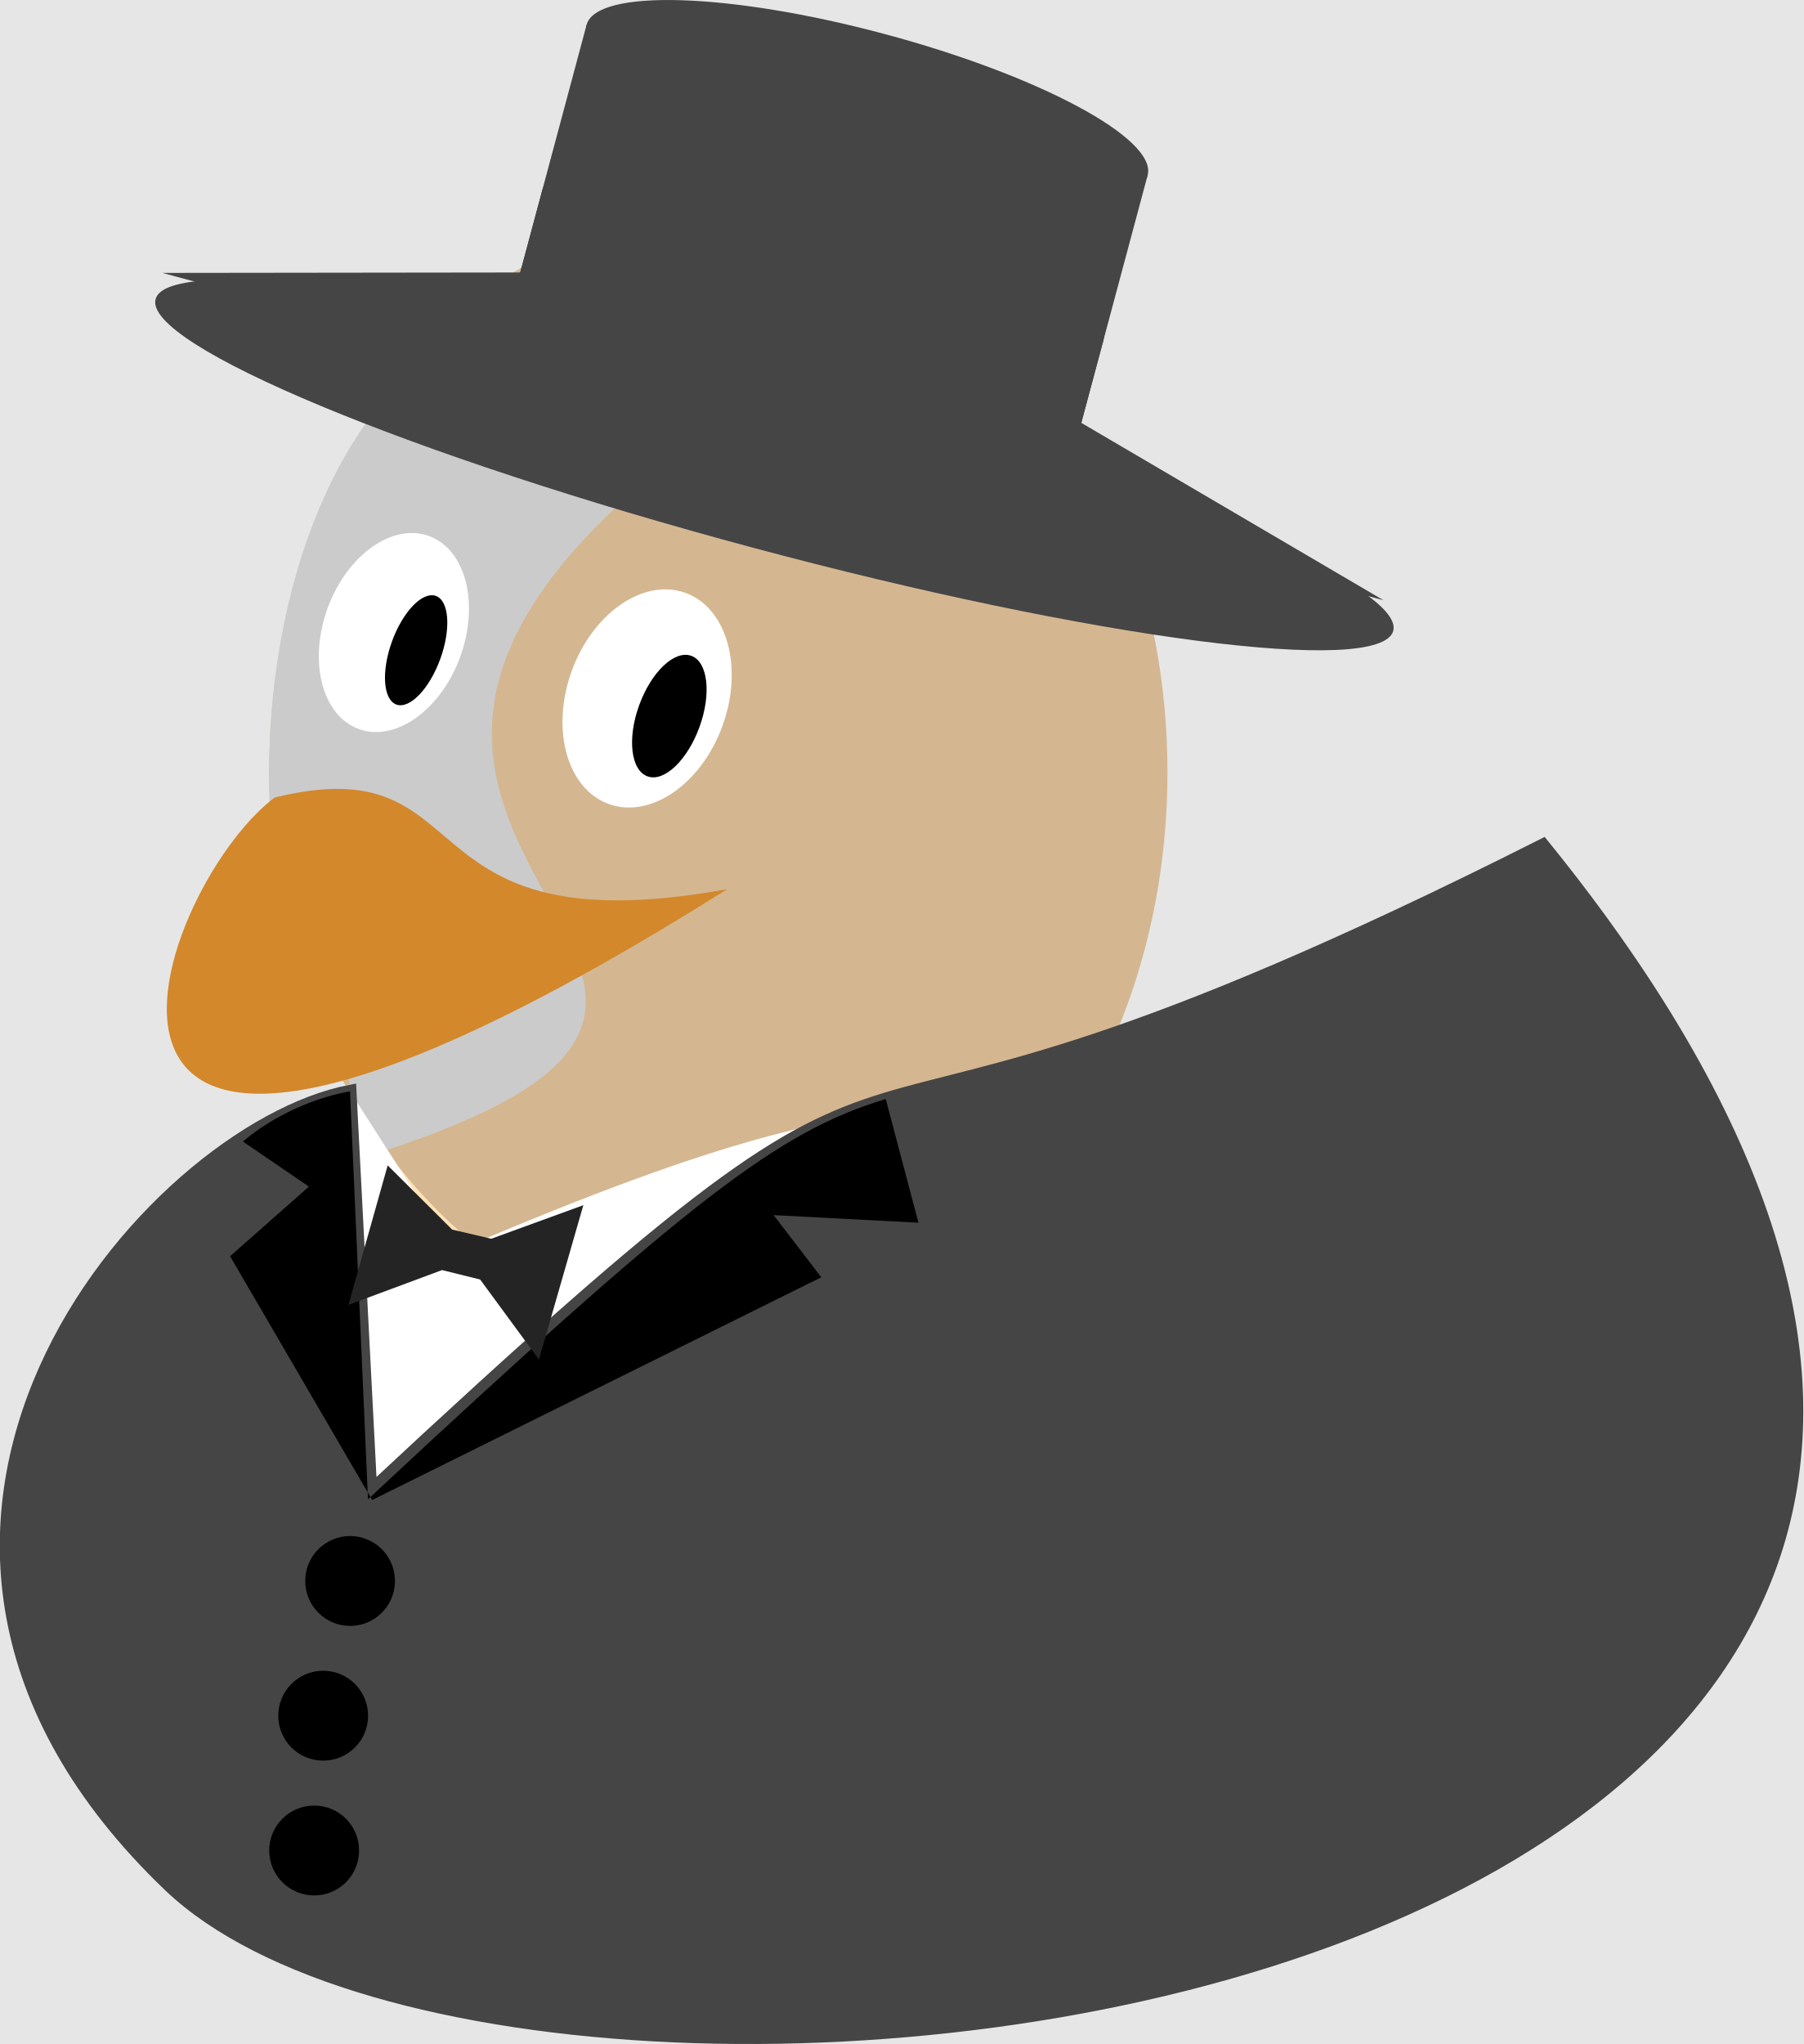
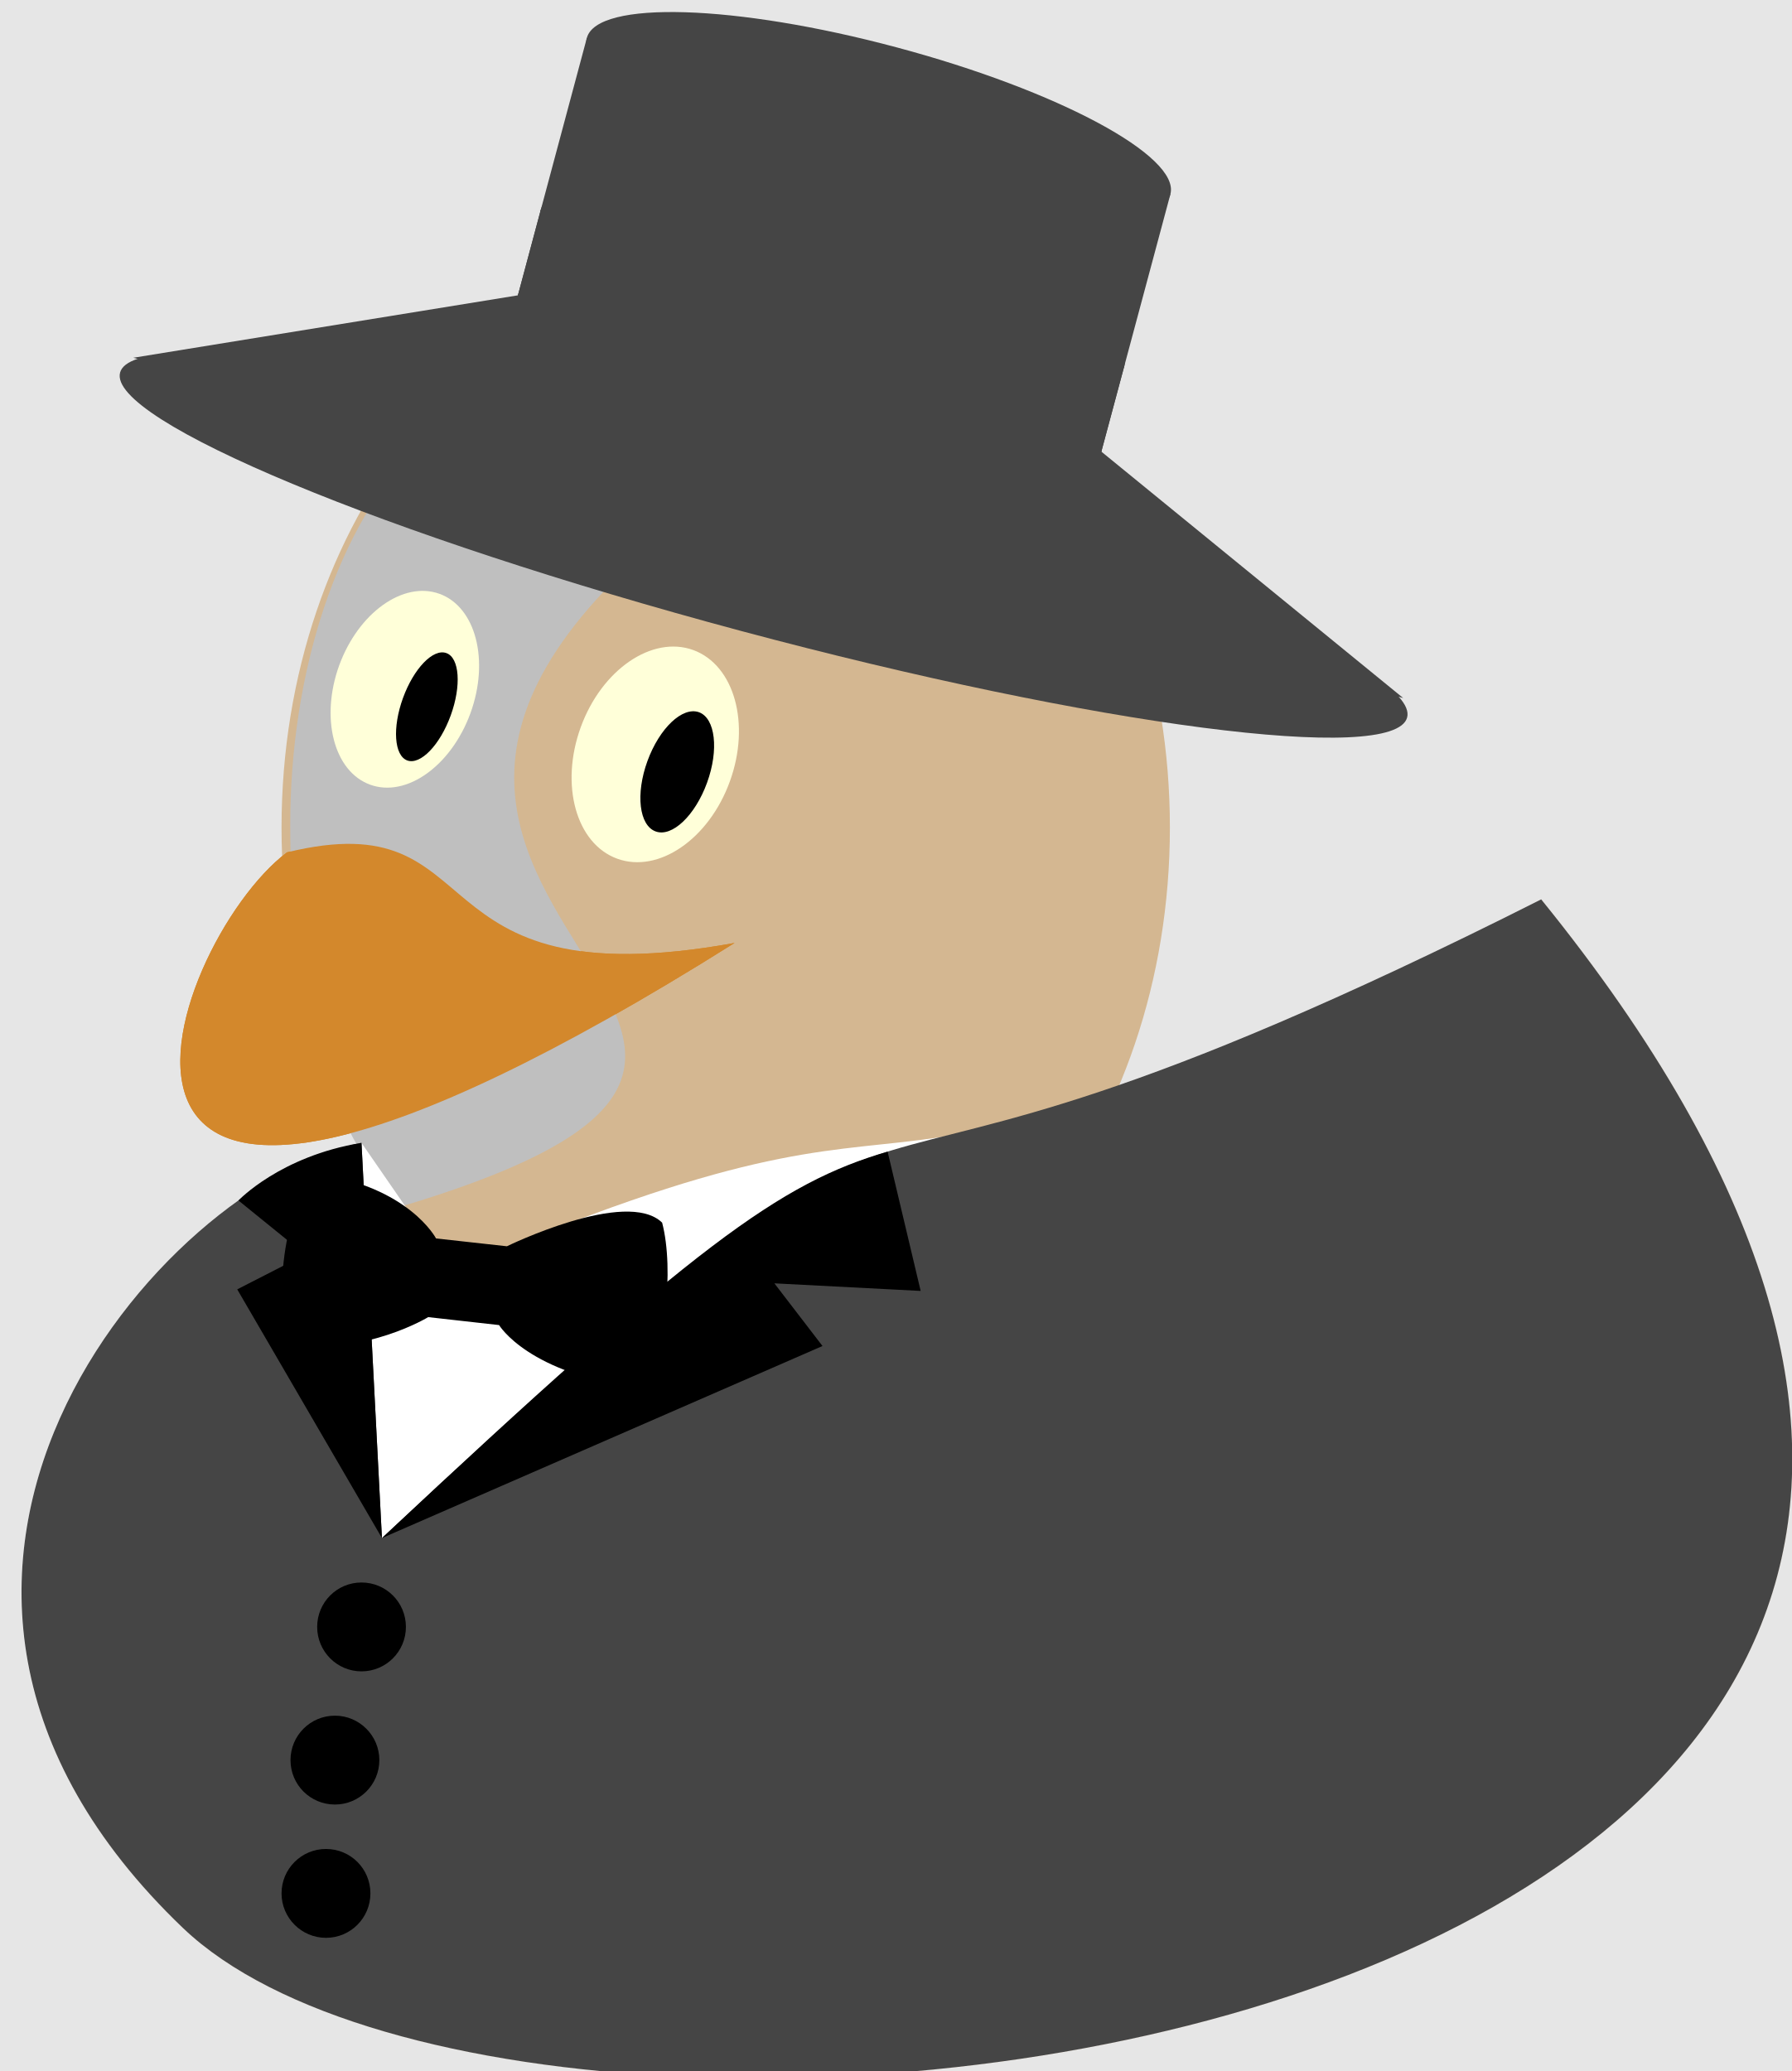
- <svg xmlns="http://www.w3.org/2000/svg" width="49.167mm" height="55.718mm" viewBox="0 0 49.167 55.718" version="1.1" id="svg8">
-   <defs id="defs2">
-     <clipPath id="clipPath1759" clipPathUnits="userSpaceOnUse">
-       <path id="path1757" d="M 0,0 H 85.447 V 47.793 H 0 Z" />
-     </clipPath>
-     <clipPath id="clipPath1869" clipPathUnits="userSpaceOnUse">
-       <path id="path1867" d="M 0,0 H 63.153 V 66.922 H 0 Z" />
-     </clipPath>
-     <clipPath id="clipPath2011" clipPathUnits="userSpaceOnUse">
-       <path id="path2009" d="M 0,0 H 63.153 V 63.379 H 0 Z" />
-     </clipPath>
-     <clipPath id="clipPath2073" clipPathUnits="userSpaceOnUse">
-       <path id="path2071" d="M 0,0 H 63.153 V 63.379 H 0 Z" />
-     </clipPath>
-     <clipPath id="clipPath2135" clipPathUnits="userSpaceOnUse">
-       <path id="path2133" d="M 0,0 H 63.153 V 63.379 H 0 Z" />
-     </clipPath>
-     <clipPath id="clipPath2197" clipPathUnits="userSpaceOnUse">
-       <path id="path2195" d="M 0,0 H 63.153 V 63.379 H 0 Z" />
-     </clipPath>
-     <clipPath id="clipPath2259" clipPathUnits="userSpaceOnUse">
-       <path id="path2257" d="M 0,0 H 63.153 V 63.379 H 0 Z" />
-     </clipPath>
-   </defs>
-   <g id="layer1" transform="translate(-137.1046,-118.2645)">
-     <rect style="opacity:1;fill:#e6e6e6;fill-opacity:1;fill-rule:evenodd;stroke:none;stroke-width:2" id="rect107" width="90.092" height="83.642" x="123.343" y="102.167" />
-     <g style="stroke-width:2.874" id="g110" transform="matrix(0.1227643,0,0,-0.1227643,291.3076,189.225)" />
-     <g style="stroke-width:2.874" id="g112" transform="matrix(0.1227643,0,0,-0.1227643,291.3076,189.225)" />
-     <g style="stroke-width:2.874" id="g114" transform="matrix(0.1227643,0,0,-0.1227643,291.3076,189.225)" />
-     <g style="stroke-width:2.874" id="g116" transform="matrix(0.1227643,0,0,-0.1227643,291.3076,189.225)" />
-     <g id="g1845" transform="matrix(0.7016891,0.07366,0.07366,-0.7016891,-85.11641,142.6756)" />
-     <g id="g1975" transform="matrix(0.3359503,0.1076043,0.1076043,-0.3359503,-84.6577,142.6896)" />
-     <g id="g1995" transform="matrix(0.3527778,0,0,-0.3527778,-85.08,145.4725)" />
-     <g id="g2057" transform="matrix(0.09411405,-0.048387,-0.048387,-0.09411405,-60.90934,150.7005)" />
-     <g id="g2119" transform="matrix(0.08787694,-0.00737306,-0.00737306,-0.08787694,-54.64148,144.3259)" />
-     <g id="g2181" transform="matrix(0.06448778,0.02861028,0.02861028,-0.06448778,-45.81819,139.806)" />
-     <g id="g2243" transform="matrix(0.0493395,0.01910292,0.01910292,-0.0493395,-37.12037,143.8421)" />
-     <g id="g2305" transform="matrix(0.04175125,-0.00694972,-0.00694972,-0.04175125,-29.7926,149.5928)" />
-     <path id="path14" style="fill:#ffe1b4;fill-opacity:1;fill-rule:nonzero;stroke:none;stroke-width:0.353" d="m 147.213,148.013 c -6.025,1.052 -15.624,11.951 -5.485,21.65 10.162,9.697 63.042,3.206 37.446,-28.363 -21.55,11.586 -14.155,0.982 -31.961,6.713 z" />
-     <path id="path16" style="fill:#d4b791;fill-opacity:1;fill-rule:nonzero;stroke:none;stroke-width:0.353" d="m 168.937,139.319 c 0,-8.454 -5.481,-15.309 -12.245,-15.309 -6.763,0 -12.248,6.855 -12.248,15.309 0,8.454 5.485,15.306 12.248,15.306 6.763,0 12.245,-6.852 12.245,-15.306 z" />
-     <path d="m 158.384,128.674 c -8.776,-6.038 -13.94,2.191 -13.94,10.645 0,8.454 2.433,4.253 2.247,10.595 17.042,-5.151 -7.688,-8.682 11.693,-21.24 z" style="fill:#cbcbcb;fill-opacity:1;fill-rule:nonzero;stroke:none;stroke-width:0.353" id="path1163" />
-     <path id="path18" style="fill:#d3882c;fill-opacity:1;fill-rule:nonzero;stroke:none;stroke-width:0.353" d="m 144.593,140.004 c 5.805,-1.42 3.307,4.138 12.342,2.498 -20.253,12.737 -15.697,0.023 -12.342,-2.498 z" />
-     <path id="path20" style="fill:#ffffff;fill-opacity:1;fill-rule:nonzero;stroke:none;stroke-width:0.353" d="m 156.804,138.05 c 0.577,-1.586 0.129,-3.209 -1.009,-3.624 -1.134,-0.411 -2.525,0.54 -3.102,2.13 -0.577,1.59 -0.128,3.213 1.009,3.624 1.134,0.416 2.525,-0.54 3.102,-2.13 z" />
-     <path id="path22" style="fill:#000000;fill-opacity:1;fill-rule:nonzero;stroke:none;stroke-width:0.353" d="m 156.176,138.083 c 0.331,-0.907 0.23,-1.778 -0.222,-1.941 -0.456,-0.165 -1.09,0.435 -1.421,1.344 -0.331,0.908 -0.229,1.776 0.226,1.941 0.452,0.166 1.087,-0.435 1.417,-1.344 z" />
-     <path id="path24" style="fill:#ffffff;fill-opacity:1;fill-rule:nonzero;stroke:none;stroke-width:0.353" d="m 149.653,136.167 c 0.53,-1.455 0.149,-2.926 -0.851,-3.291 -0.999,-0.365 -2.237,0.52 -2.767,1.971 -0.526,1.455 -0.149,2.926 0.854,3.291 1,0.365 2.234,-0.52 2.765,-1.971 z" />
-     <path id="path26" style="fill:#000000;fill-opacity:1;fill-rule:nonzero;stroke:none;stroke-width:0.353" d="m 149.109,136.228 c 0.297,-0.816 0.243,-1.586 -0.118,-1.718 -0.365,-0.132 -0.901,0.422 -1.198,1.238 -0.296,0.817 -0.243,1.586 0.118,1.722 0.365,0.131 0.901,-0.426 1.198,-1.242 z" />
-     <path id="path28" style="fill:#ffffff;fill-opacity:1;fill-rule:nonzero;stroke:none;stroke-width:0.353" d="m 146.648,148.013 c -5.46,1.052 -15.059,11.951 -4.92,21.65 10.162,9.697 63.042,3.206 37.446,-28.363 -21.55,10.851 -13.797,4.27 -29.714,11.101 z" />
-     <path id="path30" style="fill:#454545;fill-opacity:1;fill-rule:nonzero;stroke:#454545;stroke-width:0.353" d="m 146.648,148.013 c -5.46,1.052 -15.059,11.951 -4.92,21.65 10.162,9.697 63.042,3.206 37.446,-28.363 -22.97,11.586 -14.155,1.006 -31.961,17.611 z" />
-     <path id="path32" style="fill:#000000;fill-opacity:1;fill-rule:nonzero;stroke:none;stroke-width:0.353" d="m 147.874,161.361 c 0,-0.678 -0.547,-1.225 -1.225,-1.225 -0.675,0 -1.222,0.547 -1.222,1.225 0,0.675 0.547,1.225 1.222,1.225 0.678,0 1.225,-0.55 1.225,-1.225 z m -0.733,3.672 c 0,-0.675 -0.549,-1.225 -1.224,-1.225 -0.679,0 -1.225,0.55 -1.225,1.225 0,0.678 0.546,1.225 1.225,1.225 0.675,0 1.224,-0.547 1.224,-1.225 z m -0.246,3.675 c 0,-0.678 -0.546,-1.225 -1.225,-1.225 -0.675,0 -1.225,0.547 -1.225,1.225 0,0.675 0.55,1.225 1.225,1.225 0.679,0 1.225,-0.55 1.225,-1.225 z" />
-     <path id="path36" style="fill:#000000;fill-opacity:1;fill-rule:nonzero;stroke:none;stroke-width:0.353" d="m 146.648,148.013 c -1.795,0.33 -2.919,1.37 -2.919,1.37 l 1.799,1.228 -2.15,1.897 3.874,6.645 12.245,-6.071 -1.299,-1.694 3.949,0.206 -0.892,-3.371 c -2.892,0.88 -5.214,2.608 -14.117,10.911 z" />
-     <path id="path38" style="fill:#242424;fill-opacity:1;fill-rule:evenodd;stroke:none;stroke-width:0.353" d="m 147.675,150.032 -1.07,3.803 2.552,-0.949 1.039,0.257 1.603,2.183 1.211,-4.209 -2.511,0.915 -1.066,-0.25 z" />
-     <path id="path1342" style="fill:#454545;fill-opacity:1;fill-rule:nonzero;stroke:none;stroke-width:0.353" d="m 175.093,135.461 c 0.333,-1.243 -6.951,-4.274 -16.27,-6.771 -9.319,-2.497 -17.143,-3.514 -17.476,-2.271 -0.333,1.243 6.951,4.274 16.27,6.771 9.319,2.497 17.143,3.514 17.476,2.271 z" />
-     <path id="path1346" style="fill:#454545;fill-opacity:1;fill-rule:nonzero;stroke:none;stroke-width:0.353" d="m 150.385,129.066 2.713,-10.124 15.298,4.099 -2.713,10.124 z" />
-     <path id="path1350" style="fill:#454545;fill-opacity:1;fill-rule:nonzero;stroke:none;stroke-width:0.353" d="m 168.396,123.042 c 0.266,-0.994 -2.942,-2.717 -7.167,-3.849 -4.224,-1.132 -7.865,-1.244 -8.131,-0.25 -0.266,0.994 2.942,2.717 7.167,3.849 4.224,1.132 7.865,1.244 8.131,0.25 z" />
-     <path id="path1354" style="fill:#454545;fill-opacity:1;fill-rule:nonzero;stroke:none;stroke-width:0.353" d="m 141.53,125.704 33.296,8.922 -8.239,-4.835 -15.298,-4.099 z" />
-     <path id="path1358" style="fill:#454545;fill-opacity:1;fill-rule:nonzero;stroke:none;stroke-width:0.353" d="m 166.587,129.791 c 0.266,-0.994 -2.942,-2.717 -7.167,-3.849 -4.224,-1.132 -7.865,-1.244 -8.131,-0.25 -0.266,0.994 2.942,2.717 7.167,3.849 4.224,1.132 7.865,1.244 8.131,0.25 z" />
-     <path id="path1362" style="fill:#454545;fill-opacity:1;fill-rule:nonzero;stroke:none;stroke-width:0.353" d="m 151.289,125.692 0.603,-2.25 15.298,4.099 -0.603,2.25 z" />
-     <path id="path1366" style="fill:#454545;fill-opacity:1;fill-rule:nonzero;stroke:none;stroke-width:0.353" d="m 167.19,127.541 c 0.266,-0.994 -2.942,-2.717 -7.167,-3.849 -4.224,-1.132 -7.865,-1.244 -8.131,-0.25 -0.266,0.994 2.942,2.717 7.167,3.849 4.224,1.132 7.865,1.244 8.131,0.25 z" />
-     <g id="g4716" transform="matrix(0.3527778,0,0,-0.3527778,-68.17744,133.0945)">
-       <g id="g4718" />
+ <svg xmlns="http://www.w3.org/2000/svg" version="1.1" viewBox="0 -66.093 57.175 66.093">
+   <g id="page1">
+     <g transform="matrix(1 0 0 -1 0 0)">
+       <path d="M0 0H57.391V66.34H0Z" fill="#e6e6e6" />
+       <path d="M12.188 29.621C5.215 28.402 -5.895 15.789 5.84 4.562C17.602 -6.66 78.805 0.852 49.18 37.391C24.238 23.98 32.797 36.254 12.188 29.621Z" fill="#d4b791" />
+       <path d="M37.332 39.684C37.332 49.469 30.988 57.402 23.16 57.402C15.332 57.402 8.984 49.469 8.984 39.684C8.984 29.898 15.332 21.969 23.16 21.969C30.988 21.969 37.332 29.898 37.332 39.684Z" fill="#d4b791" />
+       <path d="M9.156 38.891C15.875 40.535 12.984 34.102 23.441 36C0 21.262 5.273 35.973 9.156 38.891Z" fill="#d3882c" />
+       <path d="M23.289 41.152C23.957 42.988 23.438 44.867 22.121 45.348C20.809 45.824 19.199 44.723 18.531 42.883C17.863 41.043 18.383 39.164 19.699 38.688C21.012 38.211 22.621 39.312 23.289 41.152Z" fill="#ffffd9" />
+       <path d="M22.562 41.113C22.945 42.164 22.828 43.172 22.305 43.363C21.777 43.551 21.043 42.855 20.66 41.805C20.277 40.754 20.395 39.75 20.922 39.559C21.445 39.367 22.18 40.062 22.562 41.113Z" />
+       <path d="M15.012 43.332C15.625 45.016 15.184 46.719 14.027 47.141C12.871 47.562 11.438 46.539 10.824 44.859C10.215 43.176 10.652 41.473 11.812 41.051C12.969 40.629 14.398 41.652 15.012 43.332Z" fill="#ffffd9" />
+       <path d="M14.383 43.262C14.727 44.207 14.664 45.098 14.246 45.25C13.824 45.406 13.203 44.762 12.859 43.816C12.516 42.871 12.578 41.98 12.996 41.824C13.418 41.672 14.039 42.316 14.383 43.262Z" />
+       <path d="M25.078 51.859C15.121 58.711 9.262 49.375 9.262 39.781C9.262 30.188 12.93 27.629 12.93 27.629C32.262 33.473 3.09 37.613 25.078 51.859Z" fill="#bfbfbf" />
+       <path d="M11.535 29.621C5.215 28.402 -5.895 15.789 5.84 4.562C17.602 -6.66 78.805 0.852 49.18 37.391C24.238 24.832 32.797 33.422 14.371 25.512Z" fill="#fff" />
+       <path d="M11.535 29.621C5.215 28.402 -5.895 15.789 5.84 4.562C17.602 -6.66 78.805 0.852 49.18 37.391C22.594 23.98 32.797 36.227 12.188 17.008Z" fill="#454545" />
+       <path d="M11.535 29.621C8.941 29.195 7.609 27.781 7.609 27.781L9.738 26.055L7.57 24.945L12.188 17.008L26.246 23.137L24.711 25.137L29.379 24.895L28.324 29.34C24.906 28.348 22.16 26.363 12.188 17.008Z" />
+       <path d="M10.07 28.645C8.941 27.414 8.734 24.195 9.316 23.176C11.703 22.859 13.664 24.059 13.664 24.059L15.926 23.805C15.926 23.805 16.859 22.234 20.438 21.797C21.238 22.836 21.52 25.586 21.129 27.074C19.988 28.184 16.176 26.32 16.176 26.32L13.914 26.57C13.914 26.57 13.055 28.223 10.07 28.645Z" />
+       <path d="M12.953 14.172C12.953 14.957 12.32 15.59 11.535 15.59C10.754 15.59 10.121 14.957 10.121 14.172C10.121 13.391 10.754 12.754 11.535 12.754C12.32 12.754 12.953 13.391 12.953 14.172ZM12.105 9.922C12.105 10.703 11.469 11.34 10.688 11.34C9.902 11.34 9.27 10.703 9.27 9.922C9.27 9.137 9.902 8.504 10.688 8.504C11.469 8.504 12.105 9.137 12.105 9.922ZM11.82 5.668C11.82 6.453 11.188 7.086 10.402 7.086C9.621 7.086 8.984 6.453 8.984 5.668C8.984 4.887 9.621 4.25 10.402 4.25C11.188 4.25 11.82 4.887 11.82 5.668Z" />
+       <path d="M44.902 43.195C45.309 44.707 36.445 48.398 25.102 51.438C13.762 54.477 4.238 55.715 3.832 54.203C3.426 52.688 12.293 49 23.633 45.961C34.977 42.922 44.5 41.684 44.902 43.195Z" fill="#454545" />
+       <path d="M15.426 52.562L18.727 64.883L37.348 59.895L34.043 47.574Z" fill="#454545" />
+       <path d="M37.348 59.895C37.672 61.105 33.766 63.203 28.625 64.578C23.48 65.957 19.051 66.094 18.727 64.883C18.402 63.676 22.309 61.578 27.449 60.199S37.023 58.684 37.348 59.895Z" fill="#454545" />
+       <path d="M4.254 54.676L44.777 43.816L35.145 51.68L16.527 56.668Z" fill="#454545" />
+       <path d="M35.145 51.68C35.469 52.891 31.562 54.988 26.422 56.367C21.281 57.742 16.852 57.879 16.527 56.668C16.203 55.461 20.105 53.363 25.25 51.984C30.391 50.605 34.82 50.469 35.145 51.68Z" fill="#454545" />
+       <path d="M16.527 56.668L17.258 59.406L35.879 54.418L35.145 51.68Z" fill="#454545" />
+       <path d="M35.879 54.418C36.203 55.629 32.297 57.727 27.156 59.105C22.016 60.48 17.582 60.617 17.258 59.406C16.934 58.199 20.84 56.102 25.98 54.723C31.125 53.344 35.555 53.207 35.879 54.418Z" fill="#454545" />
+       <path d="M9.156 38.891C15.875 40.535 12.984 34.102 23.441 36C0 21.262 5.273 35.973 9.156 38.891Z" fill="#d3882c" />
+       <path d="M15.012 43.332C15.625 45.016 15.184 46.719 14.027 47.141C12.871 47.562 11.438 46.539 10.824 44.859C10.215 43.176 10.652 41.473 11.812 41.051C12.969 40.629 14.398 41.652 15.012 43.332Z" fill="#ffffd9" />
+       <path d="M14.383 43.262C14.727 44.207 14.664 45.098 14.246 45.25C13.824 45.406 13.203 44.762 12.859 43.816C12.516 42.871 12.578 41.98 12.996 41.824C13.418 41.672 14.039 42.316 14.383 43.262Z" />
    </g>
  </g>
</svg>
